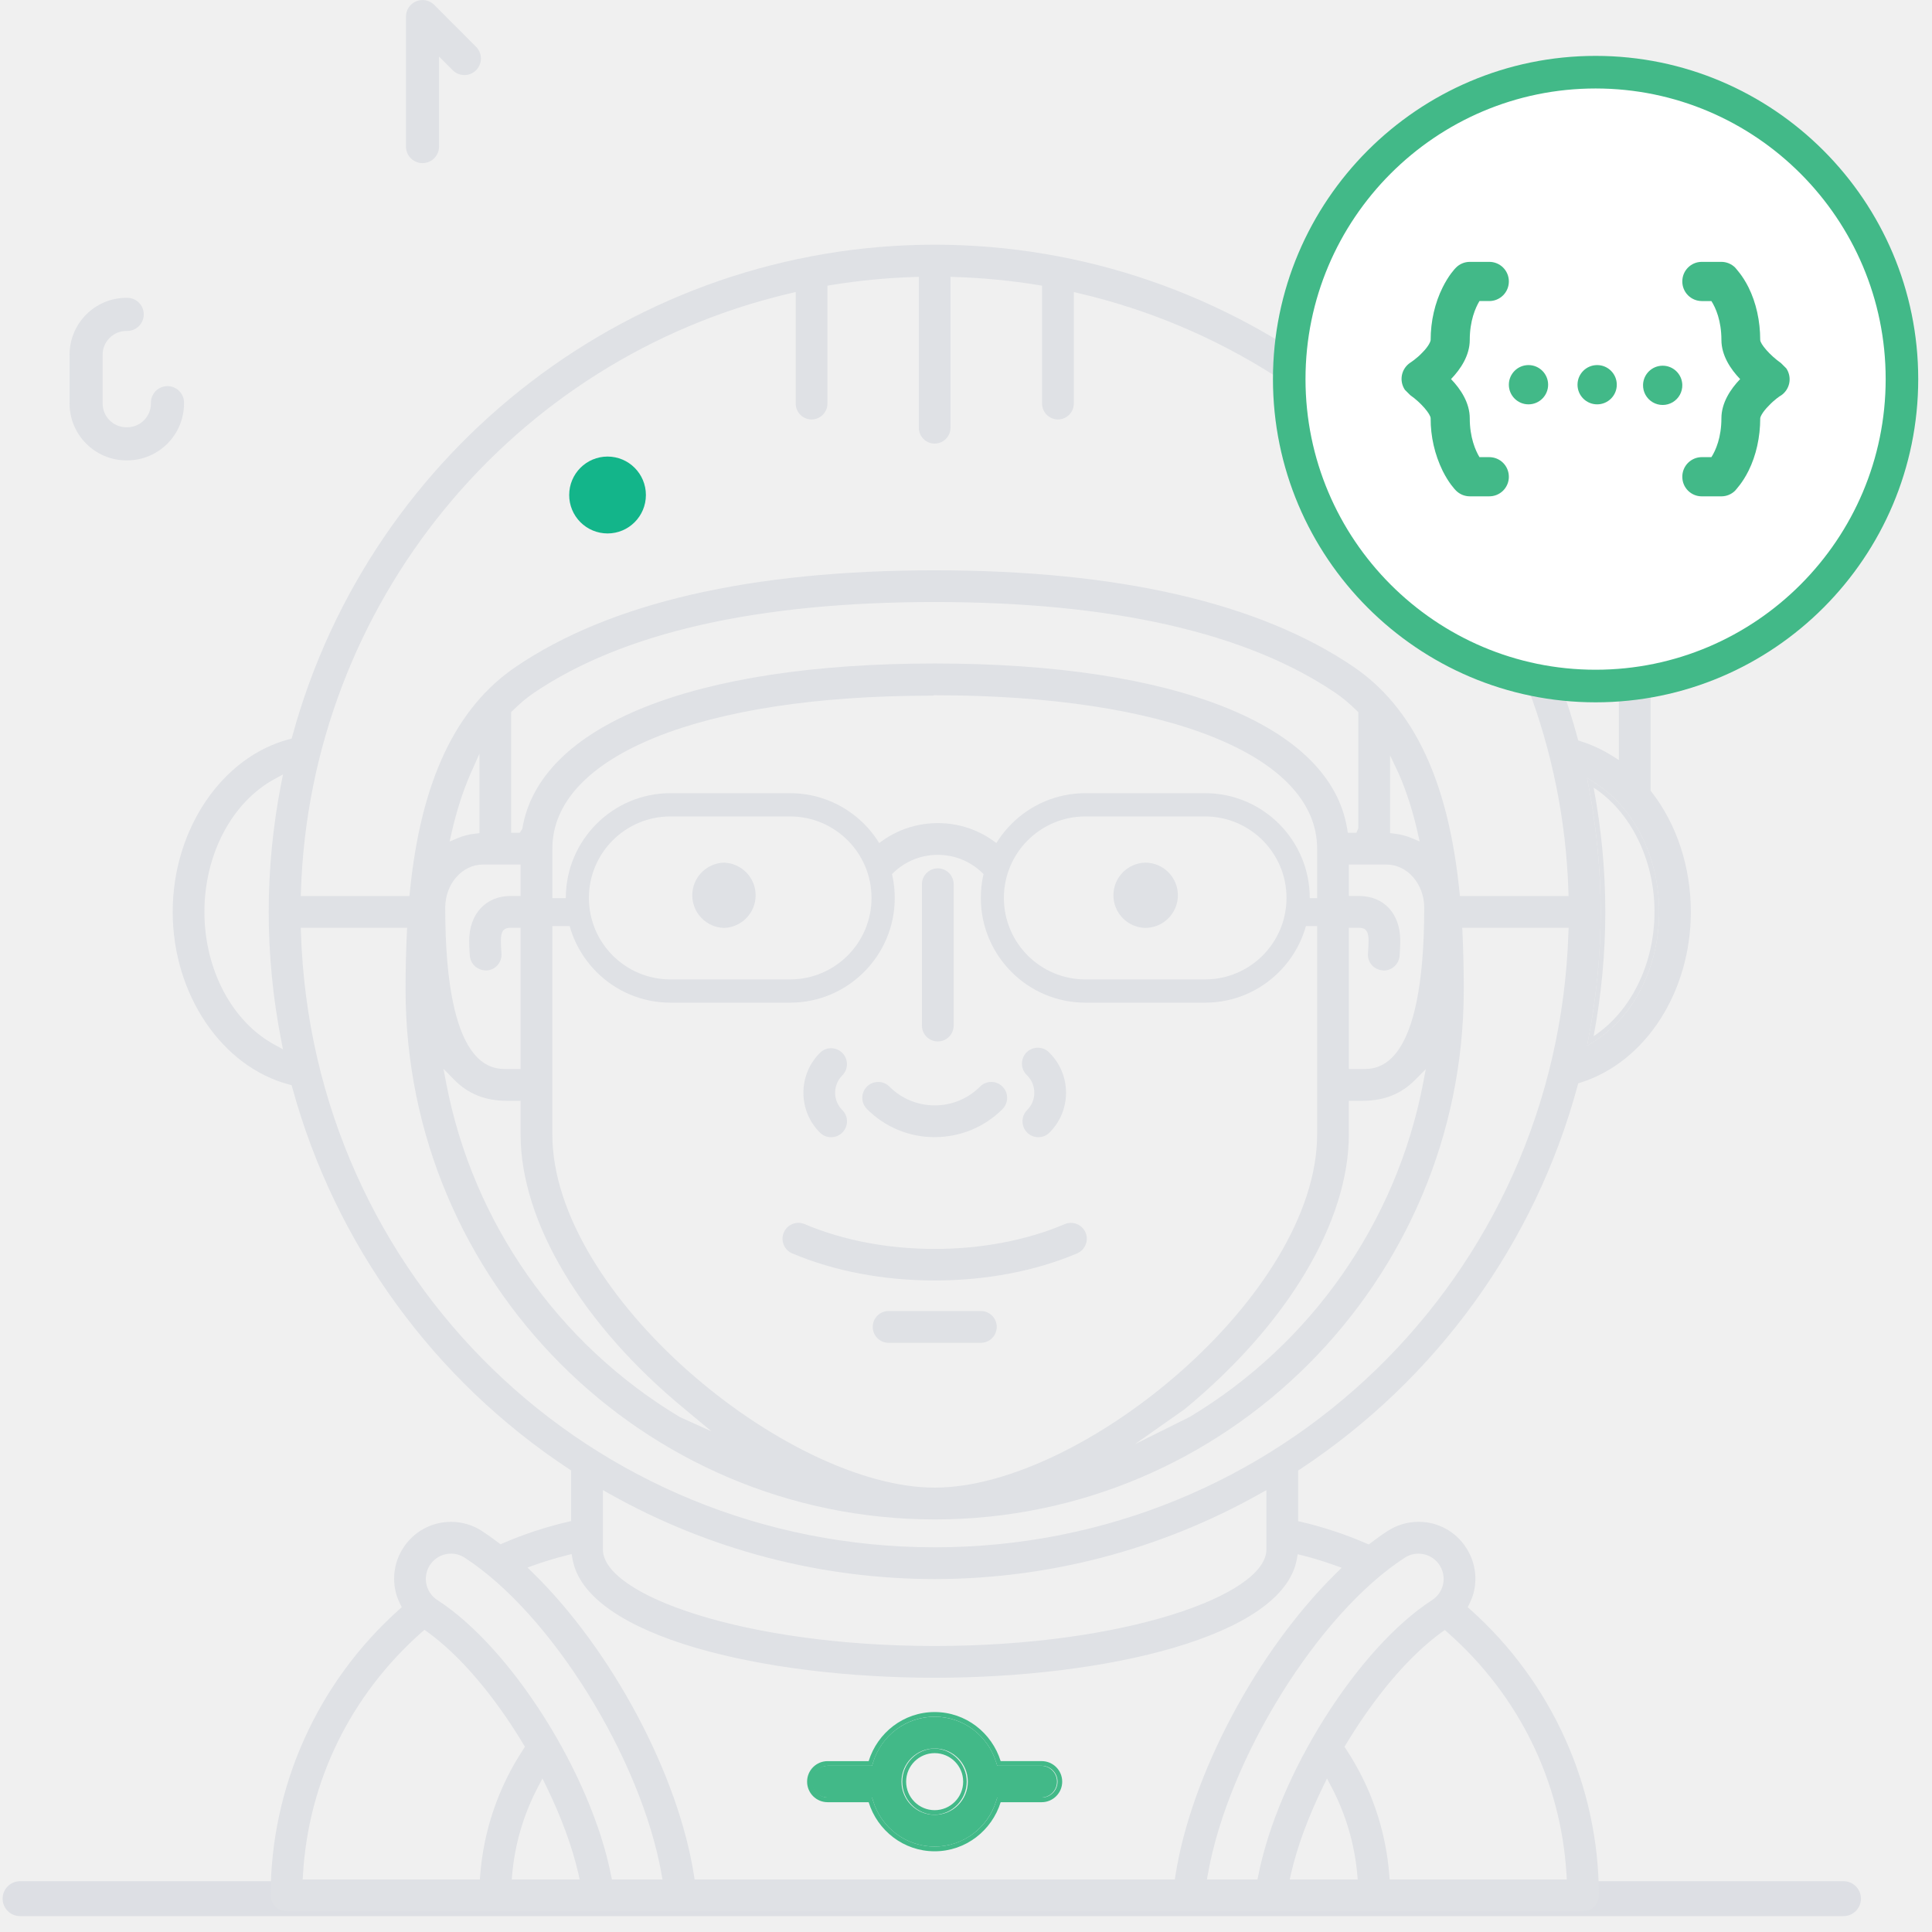
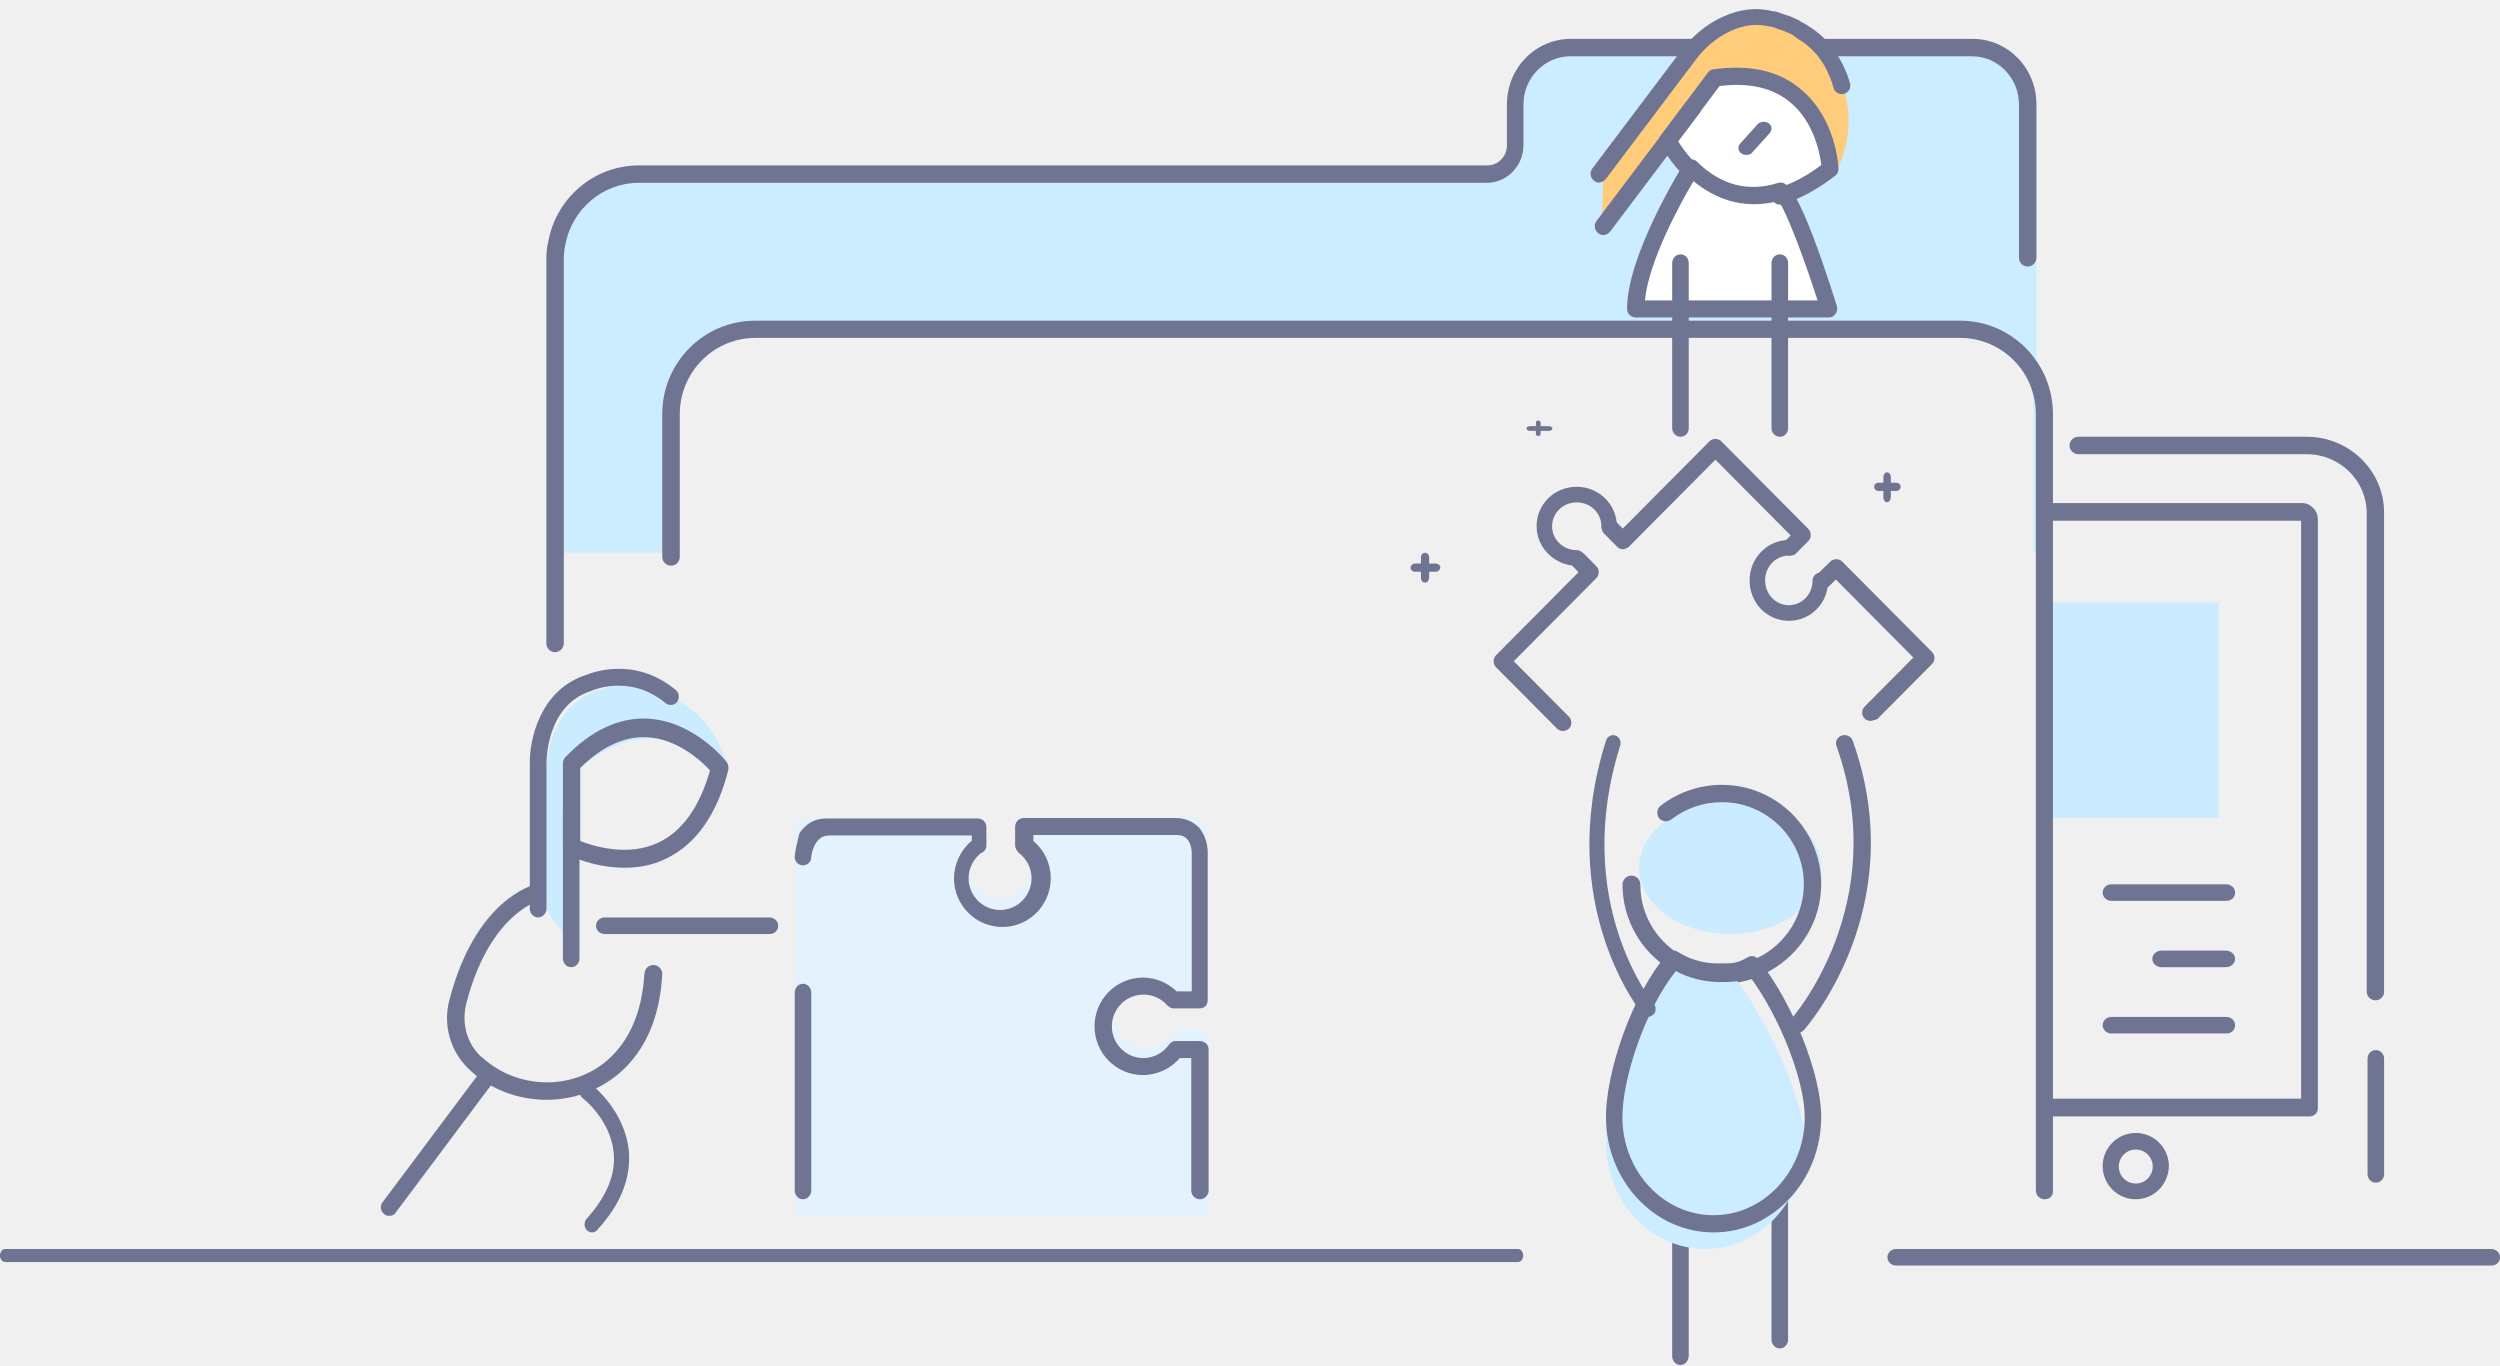
- <svg xmlns="http://www.w3.org/2000/svg" width="98" height="98" viewBox="0 0 98 98">
-   <g fill="none" fill-rule="evenodd">
-     <path d="M93.51 97.194H1.017a.884.884 0 0 1-.884-.885c0-.489.395-.886.884-.886H93.51a.885.885 0 0 1 0 1.771" fill="#DDDFE4" />
-     <path d="M22.963 3.562a.838.838 0 0 0 1.187 0 .843.843 0 0 0 0-1.187L22.025.245a.84.84 0 0 0-1.432.595v6.567a.839.839 0 1 0 1.677 0V2.868l.693.694zM6.452 23.353a2.888 2.888 0 0 0 2.882-2.887.84.84 0 1 0-1.678 0c0 .666-.54 1.207-1.204 1.207h-.041c-.664 0-1.205-.541-1.205-1.207v-2.472c0-.666.541-1.207 1.205-1.207h.041a.84.84 0 0 0 0-1.68h-.041a2.887 2.887 0 0 0-2.882 2.887v2.472a2.888 2.888 0 0 0 2.882 2.887h.041zM58.093 43.757a1.656 1.656 0 0 0 0 3.311c.912 0 1.655-.742 1.655-1.656 0-.912-.743-1.655-1.655-1.655M47.569 52.827a.807.807 0 0 0 .805-.806v-7.168a.807.807 0 0 0-.805-.807.807.807 0 0 0-.805.807v7.168c0 .445.362.806.805.806M55.064 62.52a.806.806 0 0 0-1.056-.426c-1.937.821-4.218 1.257-6.595 1.257-2.378 0-4.659-.436-6.598-1.259a.806.806 0 0 0-.63 1.485c2.119.9 4.616 1.375 7.226 1.375 2.608 0 5.106-.476 7.225-1.374a.81.81 0 0 0 .428-1.058M50.56 67.307a.806.806 0 0 0-.806-.806h-4.68a.805.805 0 0 0-.805.806c0 .445.36.807.804.807h4.681a.806.806 0 0 0 .805-.807M52.465 55.429c0 .33-.128.643-.364.878a.812.812 0 0 0 0 1.142.797.797 0 0 0 .568.235.796.796 0 0 0 .568-.235c.54-.54.837-1.258.837-2.02 0-.763-.296-1.48-.834-2.02a.806.806 0 1 0-1.139 1.138c.235.236.364.55.364.882" fill="#DFE1E5" />
-     <path d="M52.838 91.18h-2.253l-.052.167a3.268 3.268 0 0 1-3.123 2.32 3.268 3.268 0 0 1-3.123-2.32l-.052-.167H41.98a.807.807 0 0 1 0-1.612h2.255l.052-.166c.432-1.39 1.687-2.323 3.123-2.323 1.435 0 2.69.933 3.123 2.323l.052.166h2.253a.806.806 0 0 1 0 1.612m0-1.848h-2.08c-.447-1.435-1.77-2.489-3.348-2.489-1.58 0-2.902 1.054-3.348 2.49H41.98a1.04 1.04 0 0 0-1.04 1.04 1.04 1.04 0 0 0 1.04 1.043h2.082c.446 1.436 1.769 2.49 3.348 2.49 1.578 0 2.901-1.054 3.348-2.49h2.08a1.041 1.041 0 0 0 0-2.084" fill="#42B988" />
-     <path d="M47.41 91.82a1.446 1.446 0 0 1 0-2.893 1.446 1.446 0 0 1 0 2.893m0-3.13a1.684 1.684 0 0 0 0 3.367 1.684 1.684 0 0 0 0-3.366" fill="#42B988" />
-     <path d="M81.429 46.256c0-2.155-.209-4.26-.593-6.304 1.84 1.2 3.088 3.601 3.088 6.303 0 2.701-1.248 5.1-3.088 6.305.384-2.045.593-4.15.593-6.304zm-.927 6.805l.462-.304c1.97-1.288 3.195-3.78 3.195-6.502 0-2.723-1.224-5.215-3.195-6.502l-.462-.302.102.544c.391 2.084.589 4.19.589 6.261 0 2.07-.198 4.176-.59 6.26l-.1.545z" fill="#DFE1E5" />
-     <path d="M47.41 78.486c-17.464 0-31.583-13.696-32.145-31.18l-.008-.244h5.393l-.012.248a59.73 59.73 0 0 0-.066 2.875c0 14.827 12.04 26.888 26.849 26.888 14.793-.006 26.828-12.067 26.828-26.888 0-.931-.02-1.898-.065-2.876l-.012-.247h5.395l-.009.245c-.564 17.483-14.686 31.18-32.148 31.18zm-16.828.111v-3.012l.35.197a33.675 33.675 0 0 0 16.478 4.316 33.67 33.67 0 0 0 16.477-4.316l.351-.197v3.012c0 2.31-7.197 4.895-16.83 4.895-9.63 0-16.826-2.585-16.826-4.895zm35.489.302c.525.132 1.058.294 1.63.498l.354.127-.268.265c-4.016 3.937-7.372 10.248-8.164 15.347l-.032.2H35.233l-.03-.2c-.793-5.11-4.155-11.425-8.175-15.358l-.27-.265.355-.127c.502-.18 1.037-.341 1.637-.494l.245-.063.045.25c.695 3.957 9.77 6.025 18.372 6.025 8.595 0 17.665-2.067 18.369-6.017l.045-.248.245.06zm5.189.114a1.272 1.272 0 0 1 1.763.382 1.277 1.277 0 0 1-.38 1.768c-3.77 2.435-7.807 8.838-8.819 13.983l-.037.19H61.22l.05-.277c1.041-5.872 5.615-13.22 9.989-16.046zm2.167 3.791c3.613 3.188 5.755 7.55 6.033 12.282l.015.25h-8.987l-.016-.22a13.43 13.43 0 0 0-2.191-6.386l-.083-.125.078-.128c1.498-2.484 3.222-4.504 4.858-5.686l.152-.11.141.123zm-8.006 12.532l.065-.289c.304-1.339.864-2.866 1.622-4.417l.204-.417.215.41a11.754 11.754 0 0 1 1.32 4.456l.024.257h-3.45zm-34.382 0L31 95.145c-1.011-5.144-5.048-11.547-8.813-13.982a1.28 1.28 0 0 1 .69-2.356c.244 0 .484.071.691.205 4.374 2.825 8.947 10.174 9.987 16.044l.05.28h-2.567zm-5.08 0l.021-.257c.14-1.563.584-3.063 1.32-4.457l.216-.41.204.417c.753 1.543 1.313 3.07 1.62 4.418l.064.29h-3.446zm-1.62 0h-8.985l.015-.251c.278-4.738 2.416-9.102 6.02-12.29l.142-.124.152.11c1.639 1.18 3.366 3.204 4.868 5.696l.076.128-.08.125a13.467 13.467 0 0 0-2.19 6.387l-.017.218zm44.08-37.8v-1.698h.697c1.087 0 1.958-.346 2.661-1.056l.547-.553-.147.764C70.82 62.017 66.51 68.17 60.353 71.87l-2.79 1.388 2.52-1.772c5.22-4.295 8.337-9.509 8.337-13.948zm-40.402 0l.001-14.488c0-4.711 7.562-7.76 19.181-7.76h.116l.05-.021h.054c11.78 0 19.392 3.055 19.392 7.781v14.49c0 8.13-11.91 17.916-19.398 17.922-7.483-.001-19.396-9.79-19.396-17.923zm-4.976-2.765c.705.718 1.578 1.067 2.67 1.067h.696v1.7c0 4.443 3.12 9.66 8.35 13.957l1.33 1.108-1.602-.723c-6.171-3.703-10.488-9.863-11.843-16.897l-.148-.769.547.557zm45.86-12.764l-.097.236h-.436l-.032-.199c-.851-5.253-8.67-8.389-20.917-8.389h-.009c-12.246 0-20.065 3.136-20.917 8.39l-.128.198h-.438V36.12l.072-.069c.381-.375.722-.661 1.074-.9 4.51-3.061 11.35-4.613 20.337-4.613s15.831 1.552 20.34 4.615c.355.24.7.529 1.082.906l.07.07v5.877zm1.61.253v-3.944l.45.95c.389.896.708 1.895.95 2.97l.1.446-.42-.177a3.297 3.297 0 0 0-.873-.22l-.208-.025zm1.732 3.783c0 8.183-2.354 8.183-3.127 8.183h-.696V47.06h.509c.408 0 .49.255.49.664 0 .248-.03.643-.03.643a.8.8 0 0 0 .195.585c.141.161.337.26.61.277.419 0 .77-.33.8-.752 0-.002.034-.438.034-.753 0-1.383-.824-2.276-2.1-2.276h-.508v-1.594h1.911c1.055 0 1.912.983 1.912 2.19zm-49.436-3.356l.1-.448c.25-1.1.574-2.105.96-2.992l.453-1.018v4.034l-.21.023a3.187 3.187 0 0 0-.88.222l-.423.179zm1.688 1.167h1.912v1.594h-.51c-1.255 0-2.098.914-2.098 2.276 0 .316.033.75.034.755.03.418.377.748.852.748h.007a.795.795 0 0 0 .55-.275.796.796 0 0 0 .195-.585s-.03-.394-.03-.643c0-.409.083-.664.49-.664h.51v7.166h-.695c-.773 0-3.128 0-3.128-8.183 0-1.206.857-2.189 1.911-2.189zm-9.23 1.351c.468-14.536 10.67-27.007 24.808-30.324l.29-.069v5.658c0 .445.36.807.803.807a.806.806 0 0 0 .805-.807v-5.979l.197-.033a32.57 32.57 0 0 1 4.195-.407l.244-.009v7.653c0 .445.36.806.803.806a.807.807 0 0 0 .805-.806v-7.653l.243.009c1.425.047 2.84.184 4.203.408l.198.033v5.978c0 .445.36.807.805.807a.806.806 0 0 0 .804-.807v-5.655l.288.068c14.136 3.319 24.334 15.789 24.801 30.322l.008.246h-5.513l-.021-.214c-.56-5.605-2.32-9.34-5.38-11.418-4.778-3.244-11.924-4.89-21.24-4.89-9.315 0-16.46 1.646-21.24 4.89-3.062 2.076-4.821 5.81-5.381 11.418l-.021.214h-5.512l.008-.246zm-1.008 7.527l.096.493-.44-.24c-2.153-1.176-3.544-3.817-3.544-6.73 0-2.912 1.39-5.553 3.544-6.73l.44-.241-.096.493a33.954 33.954 0 0 0-.627 6.478c0 2.16.211 4.341.627 6.477zm66.347-12.737l-.102-.544.462.302c1.97 1.287 3.195 3.78 3.195 6.502 0 2.723-1.224 5.214-3.195 6.502l-.462.304.102-.545c.391-2.084.589-4.19.589-6.26a34.02 34.02 0 0 0-.59-6.261zm-14.65 34.528c6.92-4.572 11.917-11.477 14.067-19.446l.035-.126.122-.038c3.29-1.039 5.589-4.598 5.589-8.658 0-2.27-.707-4.431-1.99-6.084l-.051-.065v-8.209l.11-.07c.501-.317.8-.858.8-1.446 0-.948-.769-1.718-1.714-1.718s-1.715.77-1.715 1.718c0 .588.3 1.129.8 1.447l.11.07v6.655l-.36-.226a6.949 6.949 0 0 0-1.579-.73l-.122-.038-.035-.127c-3.976-14.731-17.387-25.02-32.61-25.02-15.175 0-28.573 10.247-32.581 24.921l-.035.131-.132.035c-3.42.905-5.903 4.588-5.903 8.756s2.482 7.852 5.901 8.756l.132.034.036.133A33.888 33.888 0 0 0 28.867 74.52l.106.07v2.566l-.183.042c-1.096.253-2.2.618-3.276 1.08l-.126.055-.109-.083a13.338 13.338 0 0 0-.839-.594 2.864 2.864 0 0 0-1.563-.461 2.87 2.87 0 0 0-2.428 1.33 2.872 2.872 0 0 0-.39 2.172c.043.206.12.419.24.667l.079.16-.132.12c-4.142 3.698-6.517 8.981-6.517 14.495 0 .445.362.807.805.807h65.762a.8.8 0 0 0 .805-.807c0-5.517-2.376-10.799-6.516-14.493l-.135-.12.078-.16c.124-.254.202-.469.245-.674a2.869 2.869 0 0 0-.4-2.178 2.853 2.853 0 0 0-2.421-1.32c-.555 0-1.096.161-1.565.465-.283.182-.566.386-.849.6l-.108.083-.126-.054a19.576 19.576 0 0 0-3.273-1.085l-.183-.041v-2.57l.106-.07z" fill="#DFE1E5" />
-     <path d="M47.414 57.68c1.3 0 2.52-.505 3.438-1.422a.81.81 0 0 0 0-1.14.802.802 0 0 0-1.139-.001 3.226 3.226 0 0 1-2.3.953c-.869 0-1.685-.339-2.297-.953a.798.798 0 0 0-.57-.236.804.804 0 0 0-.568 1.376 4.817 4.817 0 0 0 3.436 1.424M47.57 41.752c-1.3 0-2.522.505-3.439 1.423a.81.81 0 0 0 0 1.14.802.802 0 0 0 1.139.001 3.226 3.226 0 0 1 2.3-.954c.87 0 1.685.34 2.297.953a.798.798 0 0 0 .57.236.804.804 0 0 0 .568-1.376 4.817 4.817 0 0 0-3.436-1.423M36.731 43.757a1.656 1.656 0 0 0 0 3.311 1.656 1.656 0 0 0 0-3.31M42.725 53.407a.8.8 0 0 0-1.138.003 2.843 2.843 0 0 0-.834 2.02c0 .763.297 1.48.836 2.02a.796.796 0 0 0 .568.235.792.792 0 0 0 .57-.237.804.804 0 0 0-.001-1.14 1.234 1.234 0 0 1-.365-.878c0-.33.13-.644.366-.883a.795.795 0 0 0 .234-.57.8.8 0 0 0-.236-.57" fill="#DFE1E5" />
-     <path d="M34.005 41.414a4.133 4.133 0 0 0 0 8.266h6.076a4.134 4.134 0 0 0 4.127-4.133 4.134 4.134 0 0 0-4.127-4.133h-6.076zm6.076 9.446h-6.076c-2.924 0-5.304-2.384-5.304-5.313 0-2.93 2.38-5.313 5.304-5.313h6.076c2.926 0 5.305 2.384 5.305 5.313 0 2.93-2.38 5.313-5.305 5.313zM55.055 41.414a4.133 4.133 0 0 0 0 8.266h6.077a4.134 4.134 0 0 0 4.126-4.133 4.134 4.134 0 0 0-4.126-4.133h-6.077zm6.077 9.446h-6.077c-2.924 0-5.303-2.384-5.303-5.313 0-2.93 2.38-5.313 5.303-5.313h6.077c2.925 0 5.305 2.384 5.305 5.313 0 2.93-2.38 5.313-5.305 5.313z" fill="#DFE1E5" />
-     <path d="M67.821 46.975h-1.896a.708.708 0 0 1 0-1.417h1.896a.708.708 0 1 1 0 1.417M28.993 46.975h-1.897a.708.708 0 0 1 0-1.417h1.897a.708.708 0 1 1 0 1.417" fill="#DFE1E5" />
-     <g>
-       <path d="M28.872 25.109c0-1.077.871-1.95 1.946-1.95 1.074 0 1.945.873 1.945 1.95s-.871 1.95-1.945 1.95a1.947 1.947 0 0 1-1.946-1.95" fill="#13B58A" />
-       <path d="M47.41 92.056a1.683 1.683 0 0 1 0-3.366 1.683 1.683 0 0 1 0 3.366m5.428-2.487h-2.253l-.051-.167c-.433-1.39-1.688-2.322-3.124-2.322a3.268 3.268 0 0 0-3.124 2.322l-.052.167h-2.253a.805.805 0 0 0 0 1.611h2.253l.052.166a3.268 3.268 0 0 0 3.124 2.322c1.436 0 2.691-.933 3.124-2.322l.051-.166h2.253a.806.806 0 0 0 0-1.611" fill="#42B988" />
-       <path d="M65.396 19.23c0-8.598 6.957-15.568 15.54-15.568 8.583 0 15.54 6.97 15.54 15.568 0 8.598-6.957 15.567-15.54 15.567-8.583 0-15.54-6.97-15.54-15.567" fill="#FFF" />
-       <path d="M80.936 4.488c-8.115 0-14.715 6.613-14.715 14.741 0 8.13 6.6 14.743 14.715 14.743 8.114 0 14.714-6.613 14.714-14.743 0-8.128-6.6-14.741-14.714-14.741m0 31.137c-9.025 0-16.366-7.355-16.366-16.396 0-9.04 7.341-16.394 16.366-16.394 9.024 0 16.365 7.355 16.365 16.394 0 9.041-7.341 16.396-16.365 16.396" fill="#42B988" />
-       <path d="M75.536 23.188c.559 0 1 .442 1 1.003a.99.99 0 0 1-1 .985h-.983a.99.99 0 0 1-.696-.289c-.067-.068-.373-.39-.678-1.002a6.027 6.027 0 0 1-.61-2.668c0-.204-.475-.781-1.034-1.172l-.272-.272a.987.987 0 0 1 .272-1.376s.322-.203.61-.51c.356-.356.424-.594.424-.645 0-.952.219-1.886.61-2.667.305-.612.61-.935.678-1.003a.99.99 0 0 1 .696-.289h.983a.99.99 0 0 1 1 .986.993.993 0 0 1-1 1.002h-.491c-.205.34-.492 1.003-.492 1.971 0 .782-.458 1.478-.95 1.987.492.51.95 1.207.95 1.988 0 .969.287 1.631.492 1.971h.491zM86.319 15.271a.99.99 0 0 1-.984-1.002c0-.543.442-.986.984-.986h1c.254 0 .51.103.696.29.05.068.372.39.677 1.001.39.782.594 1.716.594 2.668 0 .204.492.781 1.05 1.172l.273.272a.989.989 0 0 1-.272 1.377c-.017 0-.322.203-.61.51-.357.355-.44.593-.44.644 0 .952-.206 1.886-.595 2.667-.305.612-.627.936-.677 1.003a.987.987 0 0 1-.697.29h-1a.987.987 0 0 1-.983-.987.99.99 0 0 1 .984-1.002h.491c.22-.339.508-1.003.508-1.97 0-.782.459-1.479.95-1.988-.491-.51-.95-1.207-.95-1.988 0-.968-.288-1.63-.508-1.97h-.491z" fill="#42B988" />
-       <path d="M78.528 19.514a.996.996 0 1 1-1.992.001.996.996 0 0 1 1.992-.001M82.011 19.514a.996.996 0 1 1-1.992.001.996.996 0 0 1 1.992-.001M85.334 19.514a.996.996 0 1 1-1.991.001.996.996 0 0 1 1.991-.001" fill="#42B988" />
+ <svg xmlns="http://www.w3.org/2000/svg" width="163" height="89" viewBox="0 0 163 89">
+   <g fill="none" fill-rule="evenodd" transform="translate(0 -18)">
+     <path fill="#CCECFF" d="M36.702,34.006 L36.702,54.04 L43.552,54.04 L43.552,44.636 C43.552,41.542 46.004,39.03 49.025,39.03 L127.122,39.03 C130.143,39.03 132.595,41.542 132.595,44.636 L132.595,54.04 L132.775,54.04 L132.775,24.907 C132.775,22.886 131.16,21.231 129.156,21.231 L118.896,21.231 C118.418,20.649 117.909,20.22 117.431,19.945 C117.371,19.914 117.311,19.853 117.251,19.822 C117.191,19.792 117.102,19.73 117.042,19.7 C116.892,19.608 116.713,19.546 116.533,19.455 L112.645,19.455 C111.538,19.945 110.731,20.802 110.372,21.231 L102.954,21.231 C100.95,21.231 99.335,22.886 99.335,24.907 L99.335,27.573 C99.335,28.614 98.497,29.472 97.48,29.472 L42.056,29.472 C39.394,29.472 37.181,31.402 36.702,34.006 Z" />
+     <path fill="#707493" d="M162.429 100.515L123.631 100.515C123.33 100.515 123.06 100.288 123.06 99.975 123.06 99.69 123.3 99.434 123.631 99.434L162.429 99.434C162.729 99.434 163 99.662 163 99.975 163 100.288 162.759 100.515 162.429 100.515zM98.971 100.285L.34 100.285C.161 100.285 0 100.106 0 99.86 0 99.636.143 99.434.34 99.434L98.971 99.434C99.15 99.434 99.311 99.614 99.311 99.86 99.311 100.106 99.15 100.285 98.971 100.285z" />
+     <rect width="11.874" height="14.051" x="132.775" y="57.283" fill="#CBEBFF" transform="rotate(180 138.712 64.308)" />
+     <path fill="#E4F2FE" d="M51.815,72.385 L51.815,97.273 L78.801,97.273 L78.801,85.22 C78.71,85.16 78.618,85.13 78.496,85.13 L76.878,85.13 L76.817,85.13 L76.786,85.13 C76.634,85.16 76.512,85.25 76.42,85.37 C76.023,85.911 75.382,86.242 74.711,86.242 C73.459,86.242 72.451,85.13 72.635,83.867 C72.787,82.875 73.673,82.094 74.711,82.094 C75.321,82.094 75.901,82.334 76.329,82.815 L76.329,82.815 C76.359,82.845 76.39,82.875 76.42,82.875 C76.451,82.905 76.481,82.905 76.481,82.935 C76.512,82.935 76.542,82.965 76.573,82.965 C76.603,82.965 76.634,82.965 76.664,82.996 L78.466,82.996 C78.557,82.996 78.679,82.965 78.74,82.935 L78.74,72.175 C78.74,71.694 78.343,71.333 77.885,71.333 L66.193,71.333 L66.193,72.325 C66.193,72.445 66.224,72.536 66.285,72.626 C66.285,72.626 66.285,72.626 66.285,72.656 C66.315,72.686 66.346,72.716 66.376,72.746 C66.376,72.746 66.407,72.776 66.407,72.806 C67.14,73.317 67.475,74.219 67.201,75.09 C66.956,75.932 66.163,76.533 65.277,76.563 C64.087,76.623 63.079,75.662 63.079,74.489 C63.079,73.888 63.354,73.317 63.812,72.926 C63.843,72.896 63.843,72.866 63.873,72.866 C64.087,72.806 64.27,72.596 64.27,72.355 L64.27,71.363 L52.822,71.363 C52.272,71.333 51.815,71.814 51.815,72.385 Z" />
+     <ellipse cx="112.805" cy="74.576" fill="#CBEBFF" rx="5.937" ry="4.323" />
+     <path fill="#707493" d="M112.234 82.141C111.073 82.141 109.912 81.836 108.935 81.226 106.98 80.066 105.788 77.93 105.788 75.672 105.788 75.367 106.032 75.092 106.369 75.092 106.674 75.092 106.949 75.336 106.949 75.672 106.949 77.564 107.927 79.273 109.546 80.249 110.371 80.738 111.318 80.982 112.265 80.982 113.181 80.982 114.098 80.738 114.923 80.28 116.573 79.334 117.611 77.564 117.611 75.641 117.611 72.712 115.228 70.301 112.265 70.301 111.073 70.301 109.912 70.698 108.965 71.43 108.721 71.613 108.354 71.583 108.171 71.338 107.988 71.094 108.018 70.728 108.263 70.545 109.393 69.66 110.798 69.172 112.265 69.172 115.839 69.172 118.742 72.071 118.742 75.641 118.742 77.961 117.489 80.097 115.473 81.256 114.465 81.867 113.365 82.141 112.234 82.141zM116.043 105.919C115.759 105.919 115.503 105.677 115.503 105.344L115.503 95.686C115.503 95.384 115.731 95.111 116.043 95.111 116.327 95.111 116.583 95.353 116.583 95.686L116.583 105.344C116.583 105.647 116.356 105.919 116.043 105.919zM109.566 107C109.282 107 109.026 106.755 109.026 106.418L109.026 96.774C109.026 96.467 109.254 96.192 109.566 96.192 109.85 96.192 110.106 96.437 110.106 96.774L110.106 106.418C110.078 106.755 109.85 107 109.566 107z" />
+     <path fill="#CCECFF" d="M104.709,92.438 C104.709,96.321 107.604,99.434 111.185,99.434 C114.767,99.434 117.662,96.29 117.662,92.438 C117.662,89.664 115.066,84.208 113.006,81.619 C112.2,82.112 112.021,81.064 111.006,81.064 C109.962,81.064 109.007,80.941 108.619,82.112 C106.35,84.701 104.709,89.664 104.709,92.438 Z" />
+     <path fill="#707493" d="M111.725,98.354 C107.869,98.354 104.709,94.989 104.709,90.815 C104.709,87.949 106.361,82.872 108.739,80.162 C108.913,79.975 109.174,79.912 109.406,80.068 C110.188,80.566 111.087,80.816 112.015,80.816 L112.044,80.816 C113.001,80.816 113.262,80.816 113.958,80.411 C114.19,80.286 114.451,80.317 114.625,80.535 C116.857,83.308 118.742,88.012 118.742,90.815 C118.742,94.989 115.581,98.354 111.725,98.354 Z M109.261,81.314 C107.26,83.837 105.781,88.292 105.781,90.846 C105.781,94.366 108.449,97.232 111.725,97.232 C115.001,97.232 117.669,94.366 117.669,90.846 C117.669,88.416 116.016,84.273 114.103,81.688 C113.407,82.031 112.914,82.031 112.073,82.031 L112.044,82.031 C111.058,81.999 110.13,81.781 109.261,81.314 Z" />
+     <path fill="#707493" d="M133.31,96.192 C133.009,96.192 132.738,95.949 132.738,95.616 L132.738,45.001 C132.738,42.243 130.511,40.031 127.803,40.031 L49.258,40.031 C46.519,40.031 44.322,42.273 44.322,45.001 L44.322,54.306 C44.322,54.609 44.082,54.882 43.751,54.882 C43.45,54.882 43.179,54.639 43.179,54.306 L43.179,45.001 C43.179,41.637 45.887,38.909 49.228,38.909 L127.803,38.909 C131.143,38.909 133.852,41.637 133.852,45.001 L133.852,95.646 C133.882,95.949 133.641,96.192 133.31,96.192 Z" />
+     <path fill="#707493" d="M36.192,60.525 C35.892,60.525 35.623,60.28 35.623,59.943 L35.623,34.918 C35.623,34.52 35.652,34.121 35.742,33.784 C36.252,30.901 38.739,28.785 41.646,28.785 L96.965,28.785 C97.684,28.785 98.253,28.202 98.253,27.466 L98.253,24.798 C98.253,22.437 100.111,20.535 102.418,20.535 L128.609,20.535 C130.917,20.535 132.775,22.437 132.775,24.798 L132.775,34.796 C132.775,35.102 132.535,35.378 132.205,35.378 C131.906,35.378 131.636,35.133 131.636,34.796 L131.636,24.798 C131.636,23.081 130.258,21.67 128.579,21.67 L102.389,21.67 C100.71,21.67 99.332,23.081 99.332,24.798 L99.332,27.466 C99.332,28.815 98.253,29.919 96.935,29.919 L41.646,29.919 C39.308,29.919 37.271,31.637 36.851,33.998 C36.791,34.274 36.761,34.581 36.761,34.918 L36.761,59.943 C36.761,60.249 36.492,60.525 36.192,60.525 Z" />
+     <g fill="#707493" transform="translate(97.152 46.475)">
+       <path d="M19.599 7.752C19.45 7.752 19.302 7.692 19.212 7.602 19.004 7.393 19.004 7.034 19.212 6.824L19.599 6.435 14.692 1.497 9.041 7.183C8.922 7.273 8.803 7.333 8.654 7.333 8.506 7.333 8.357 7.273 8.268 7.153L7.435 6.315C7.227 6.106 7.227 5.747 7.435 5.537 7.643 5.328 8 5.328 8.208 5.537L8.654 5.986 14.305.299C14.513.09 14.87.09 15.078.299L20.759 6.016C20.848 6.106 20.908 6.255 20.908 6.405 20.908 6.555 20.848 6.704 20.759 6.794L19.986 7.572C19.896 7.692 19.748 7.752 19.599 7.752zM24.804 18.527C24.655 18.527 24.506 18.467 24.417 18.377 24.209 18.168 24.209 17.808 24.417 17.599L27.599 14.396 22.543 9.308 22.127 9.727C21.919 9.937 21.562 9.937 21.354 9.727 21.145 9.518 21.145 9.159 21.354 8.949L22.186 8.141C22.395 7.931 22.751 7.931 22.96 8.141L28.819 14.037C29.027 14.247 29.027 14.606 28.819 14.815L25.25 18.407C25.071 18.467 24.923 18.527 24.804 18.527zM4.758 19.185C4.61 19.185 4.461 19.125 4.372 19.036L.387 15.025C.178 14.815.178 14.456.387 14.247L5.77 8.829 5.353 8.41C5.145 8.201 5.145 7.842 5.353 7.632 5.561 7.423 5.918 7.423 6.127 7.632L6.93 8.44C7.138 8.65 7.138 9.009 6.93 9.218L1.547 14.636 5.145 18.257C5.353 18.467 5.353 18.826 5.145 19.036 5.026 19.125 4.877 19.185 4.758 19.185z" />
+       <path d="M5.651 8.41C4.223 8.41 3.034 7.243 3.034 5.836 3.034 4.4 4.193 3.262 5.651 3.262 7.108 3.262 8.268 4.43 8.268 5.836 8.268 6.106 8.03 6.345 7.762 6.345 7.495 6.345 7.257 6.106 7.257 5.836 7.257 4.968 6.543 4.28 5.651 4.28 4.758 4.28 4.045 4.968 4.045 5.836 4.045 6.704 4.758 7.393 5.651 7.393 5.918 7.393 6.156 7.632 6.156 7.902 6.156 8.201 5.948 8.41 5.651 8.41zM19.48 12.002C18.052 12.002 16.922 10.835 16.922 9.368 16.922 7.902 18.082 6.734 19.48 6.734 19.748 6.734 19.986 6.974 19.986 7.243 19.986 7.512 19.748 7.752 19.48 7.752 18.618 7.752 17.934 8.47 17.934 9.368 17.934 10.266 18.618 10.984 19.48 10.984 20.343 10.984 21.027 10.266 21.027 9.368 21.027 9.099 21.264 8.859 21.532 8.859 21.8 8.859 22.038 9.099 22.038 9.368 22.067 10.835 20.908 12.002 19.48 12.002z" />
    </g>
+     <path fill="#CBEBFF" d="M47.497,68.28 C47.497,68.28 46.873,63.405 41.055,62.696 C41.055,62.696 36.097,62.223 35.623,68.044 L35.623,77.321 L37.493,79.98 L37.493,68.398 C37.493,68.369 42.094,63.376 47.497,68.28 Z" />
+     <path fill="#707493" d="M40.704,74.576 C38.718,74.576 37.099,73.779 37.007,73.715 C36.824,73.62 36.702,73.397 36.702,73.174 L36.702,67.788 C36.702,67.628 36.763,67.469 36.855,67.373 C38.535,65.621 40.368,64.76 42.231,64.856 C45.256,65.015 47.272,67.565 47.363,67.66 C47.486,67.819 47.516,68.011 47.486,68.202 C46.753,71.102 45.378,73.046 43.453,73.97 C42.506,74.448 41.559,74.576 40.704,74.576 Z M37.802,72.823 C38.627,73.142 40.918,73.907 42.964,72.919 C44.492,72.186 45.622,70.592 46.294,68.234 C45.775,67.66 44.186,66.162 42.17,66.067 C40.704,66.003 39.238,66.672 37.832,68.074 L37.832,72.823 L37.802,72.823 Z" />
+     <path fill="#707493" d="M37.242,81.061 C36.958,81.061 36.702,80.818 36.702,80.485 L36.702,70.828 C36.702,70.525 36.929,70.253 37.242,70.253 C37.554,70.253 37.781,70.495 37.781,70.828 L37.781,80.485 C37.781,80.818 37.526,81.061 37.242,81.061 Z" />
+     <path fill="#707493" d="M35.089,77.818 C34.802,77.818 34.544,77.58 34.544,77.254 L34.544,67.773 C34.515,66.198 35.232,62.959 38.213,62.008 C38.586,61.859 41.367,60.76 44.062,62.989 C44.291,63.167 44.32,63.523 44.148,63.761 C43.976,63.999 43.632,64.029 43.402,63.85 C41.08,61.919 38.643,63.018 38.615,63.018 C38.586,63.018 38.586,63.048 38.557,63.048 C35.576,63.969 35.633,67.714 35.633,67.744 L35.633,77.254 C35.633,77.551 35.375,77.818 35.089,77.818 Z" />
+     <g transform="translate(103.63 18.374)">
+       <path fill="#FFCC7B" d="M0.818,14.042 L7.969,4.539 C7.969,4.539 14.787,3.268 16.181,10.592 C16.181,10.592 17.787,7.747 16.181,4.479 L16.181,4.479 C15.938,3.964 15.605,3.48 15.181,2.966 C14.938,2.663 14.666,2.36 14.363,2.088 C14.363,2.088 14.181,1.907 13.817,1.695 C13.757,1.664 13.696,1.604 13.635,1.574 C13.575,1.543 13.484,1.483 13.423,1.453 C13.272,1.362 13.09,1.301 12.908,1.211 C12.605,1.089 12.272,0.999 11.908,0.908 L11.878,0.908 C11.09,0.757 10.181,0.787 9.181,1.211 C8.424,1.543 7.606,2.088 6.787,2.966 C6.727,3.026 6.697,3.057 6.636,3.117 L0.909,10.713 L0.818,14.042 Z" />
+       <g transform="translate(4.545 3.934)">
+         <path fill="#FFFFFF" d="M0.545,4.872 L0.545,4.872 C0.606,4.993 1.151,5.962 2.121,6.9 C3.363,8.11 5.363,9.26 7.999,8.443 C8.969,8.141 9.999,7.596 11.12,6.718 C11.12,6.718 10.817,-0.242 3.576,0.787 L0.545,4.872 Z" />
+         <path fill="#707493" d="M6.272,9.26 C4.272,9.26 2.757,8.262 1.757,7.293 C0.818,6.385 0.242,5.417 0.091,5.145 C0.03,5.054 0,4.933 0,4.842 C0,4.721 0.03,4.6 0.121,4.509 L3.182,0.424 C3.272,0.303 3.394,0.212 3.545,0.212 C5.909,-0.121 7.818,0.303 9.242,1.513 C11.545,3.42 11.696,6.567 11.696,6.688 C11.696,6.87 11.636,7.051 11.484,7.142 C10.363,8.02 9.242,8.625 8.181,8.958 C7.515,9.2 6.848,9.26 6.272,9.26 Z M1.242,4.903 C1.454,5.266 1.909,5.901 2.545,6.506 C4.121,8.05 5.939,8.504 7.878,7.899 C8.757,7.626 9.666,7.142 10.575,6.446 C10.484,5.689 10.09,3.632 8.545,2.36 C7.424,1.422 5.878,1.059 3.939,1.301 L1.242,4.903 Z" />
+       </g>
+       <path fill="#707493" d="M0.909,14.95 C0.788,14.95 0.667,14.919 0.576,14.829 C0.333,14.647 0.273,14.284 0.455,14.042 L6.272,6.325 C6.454,6.083 6.818,6.022 7.06,6.204 C7.303,6.385 7.363,6.749 7.181,6.991 L1.364,14.708 C1.242,14.859 1.091,14.95 0.909,14.95 Z" />
+       <path fill="#707493" d="M0.636,11.53 C0.515,11.53 0.394,11.5 0.303,11.409 C0.061,11.227 8.42520498e-14,10.864 0.182,10.622 L6,2.905 C6.03,2.845 6.121,2.724 6.272,2.572 C6.666,2.118 7.545,1.211 8.757,0.696 C9.817,0.212 10.908,0.091 11.999,0.363 L12.029,0.363 L12.06,0.363 C12.272,0.393 12.454,0.484 12.635,0.545 C12.696,0.575 12.848,0.605 13.09,0.696 C13.242,0.757 13.454,0.847 13.696,0.968 C13.696,0.968 13.726,0.968 13.726,0.999 C13.787,1.029 13.878,1.089 13.938,1.12 C14.029,1.15 14.09,1.211 14.151,1.241 C14.757,1.604 15.302,2.058 15.756,2.633 C16.15,3.147 16.484,3.692 16.726,4.297 C16.726,4.328 16.726,4.328 16.756,4.358 C16.847,4.57 16.908,4.812 16.999,5.084 C17.059,5.387 16.878,5.689 16.575,5.75 C16.272,5.81 15.969,5.629 15.908,5.326 C15.847,5.114 15.787,4.903 15.696,4.691 C15.696,4.66 15.696,4.66 15.666,4.63 C15.484,4.146 15.211,3.692 14.908,3.299 C14.544,2.845 14.09,2.451 13.575,2.149 C13.575,2.149 13.545,2.149 13.545,2.118 C13.514,2.088 13.454,2.058 13.423,2.028 C13.423,2.028 13.393,2.028 13.393,1.997 C13.332,1.967 13.272,1.937 13.211,1.876 C13.029,1.785 12.848,1.725 12.726,1.664 C12.514,1.574 12.363,1.543 12.363,1.543 C12.332,1.543 12.332,1.543 12.302,1.513 C12.151,1.453 11.999,1.392 11.848,1.362 C11.848,1.362 11.848,1.362 11.817,1.362 L11.787,1.362 C10.939,1.15 10.09,1.241 9.242,1.634 C8.212,2.088 7.484,2.845 7.151,3.238 C7.03,3.389 6.969,3.48 6.969,3.48 C6.969,3.48 6.969,3.51 6.939,3.51 L1.121,11.227 C0.97,11.439 0.788,11.53 0.636,11.53 Z" />
+     </g>
+     <path fill="#707493" d="M50.172,78.899 L39.424,78.899 C39.127,78.899 38.861,78.671 38.861,78.359 C38.861,78.074 39.098,77.818 39.424,77.818 L50.172,77.818 C50.469,77.818 50.735,78.046 50.735,78.359 C50.735,78.671 50.498,78.899 50.172,78.899 Z" />
+     <path fill="#707493" d="M35.644,89.707 C33.844,89.707 32.044,89.081 30.671,87.799 C30.64,87.77 30.579,87.71 30.549,87.68 C29.359,86.548 28.871,84.819 29.298,83.209 C31.006,76.622 34.728,75.728 34.881,75.668 C35.186,75.608 35.491,75.787 35.552,76.085 C35.613,76.383 35.43,76.681 35.125,76.741 C35.064,76.741 31.891,77.635 30.396,83.448 C30.091,84.699 30.427,86.011 31.342,86.875 C31.373,86.905 31.403,86.935 31.464,86.965 C33.722,89.022 37.26,89.111 39.548,87.173 C41.043,85.892 41.867,83.984 42.02,81.451 C42.05,81.152 42.294,80.914 42.63,80.914 C42.935,80.944 43.179,81.182 43.179,81.51 C43.026,84.342 42.081,86.518 40.342,88.008 C38.938,89.171 37.291,89.707 35.644,89.707 Z" />
+     <path fill="#707493" d="M25.371 97.273C25.254 97.273 25.136 97.244 25.048 97.157 24.813 96.984 24.754 96.637 24.93 96.405L31.399 87.762C31.576 87.531 31.929 87.473 32.164 87.646 32.399 87.82 32.458 88.167 32.282 88.398L25.813 97.041C25.724 97.215 25.548 97.273 25.371 97.273zM38.601 98.354C38.468 98.354 38.361 98.296 38.255 98.209 38.068 98.006 38.068 97.658 38.255 97.455 39.535 96.036 40.149 94.587 40.016 93.196 39.829 91.023 38.014 89.603 37.988 89.603 37.774 89.43 37.721 89.111 37.854 88.85 38.014 88.618 38.308 88.56 38.548 88.705 38.628 88.763 40.763 90.415 41.003 93.08 41.137 94.819 40.469 96.528 38.948 98.18 38.868 98.296 38.735 98.354 38.601 98.354z" />
+     <g transform="translate(105.788 28.101)">
+       <path fill="#FFFFFF" d="M0.866,10.027 L13.466,10.027 C13.466,10.027 11.107,2.492 10.301,2.372 C7.673,3.182 5.733,2.042 4.509,0.841 C4.479,0.841 0.836,6.695 0.866,10.027 Z" />
+       <path fill="#707493" d="M13.466,10.598 L0.866,10.598 C0.567,10.598 0.299,10.358 0.299,10.058 C0.269,6.575 3.852,0.811 4.001,0.57 C4.091,0.42 4.24,0.33 4.419,0.3 C4.598,0.27 4.747,0.33 4.867,0.45 C6.419,1.981 8.211,2.432 10.122,1.831 C10.211,1.801 10.301,1.801 10.361,1.801 C10.689,1.861 11.495,1.981 13.973,9.847 C14.033,10.027 14.003,10.208 13.884,10.358 C13.794,10.508 13.645,10.598 13.466,10.598 Z M1.463,9.487 L12.719,9.487 C11.824,6.695 10.689,3.723 10.181,3.002 C7.763,3.633 5.912,2.762 4.628,1.711 C3.792,3.122 1.702,6.905 1.463,9.487 Z" />
+     </g>
+     <path fill="#707493" d="M52.354 96.192C52.07 96.192 51.815 95.945 51.815 95.606L51.815 82.727C51.815 82.419 52.042 82.141 52.354 82.141 52.638 82.141 52.894 82.388 52.894 82.727L52.894 95.606C52.894 95.945 52.638 96.192 52.354 96.192zM51.817 73.822C51.788 74.122 51.996 74.392 52.323 74.422L52.323 74.422 52.353 74.422C52.621 74.422 52.888 74.212 52.888 73.912 52.888 73.852 53.037 72.473 54.049 72.473L63.361 72.473 63.361 72.833C63.331 72.833 63.301 72.863 63.301 72.863 62.617 73.462 62.2 74.362 62.2 75.262 62.2 77.031 63.628 78.44 65.354 78.44 67.109 78.44 68.508 77.001 68.508 75.262 68.508 74.302 68.091 73.432 67.377 72.833L67.377 72.443 76.689 72.443C77.016 72.443 77.254 72.533 77.403 72.713 77.76 73.103 77.701 73.792 77.701 73.792L77.701 82.638 76.719 82.638C76.124 82.068 75.35 81.739 74.517 81.739 72.762 81.739 71.364 83.178 71.364 84.917 71.364 86.686 72.792 88.096 74.517 88.096 75.439 88.096 76.332 87.676 76.927 86.986L77.671 86.986 77.671 95.622C77.671 95.922 77.909 96.192 78.236 96.192 78.355 96.192 78.444 96.162 78.534 96.102 78.682 96.012 78.801 95.832 78.801 95.622L78.801 86.446C78.801 86.236 78.712 86.057 78.534 85.967 78.444 85.907 78.355 85.877 78.236 85.877L76.659 85.877 76.6 85.877 76.57 85.877C76.421 85.907 76.302 85.997 76.213 86.117 75.826 86.656 75.201 86.986 74.547 86.986 73.416 86.986 72.494 86.057 72.494 84.917 72.494 83.778 73.416 82.848 74.547 82.848 75.142 82.848 75.707 83.088 76.124 83.568L76.124 83.568C76.154 83.598 76.183 83.628 76.213 83.628 76.243 83.658 76.273 83.658 76.273 83.688 76.302 83.688 76.332 83.718 76.362 83.718 76.392 83.718 76.421 83.718 76.451 83.748L78.206 83.748C78.296 83.748 78.415 83.718 78.474 83.688 78.653 83.598 78.742 83.418 78.742 83.208L78.742 73.852C78.742 73.792 78.801 73.073 78.474 72.413 78.415 72.323 78.355 72.203 78.296 72.113 78.266 72.053 78.206 71.993 78.177 71.963 77.909 71.693 77.433 71.333 76.63 71.333L66.752 71.333C66.455 71.333 66.187 71.573 66.187 71.903L66.187 73.103C66.187 73.222 66.217 73.312 66.276 73.402 66.276 73.402 66.276 73.402 66.276 73.432 66.306 73.462 66.336 73.492 66.366 73.522 66.366 73.522 66.395 73.552 66.395 73.582 66.931 73.972 67.258 74.602 67.258 75.262 67.258 76.401 66.336 77.331 65.205 77.331 64.075 77.331 63.152 76.401 63.152 75.262 63.152 74.662 63.42 74.092 63.866 73.702 63.896 73.672 63.896 73.642 63.926 73.642 64.134 73.582 64.313 73.372 64.313 73.133L64.313 71.933C64.313 71.633 64.075 71.363 63.747 71.363L53.87 71.363C53.126 71.363 52.621 71.693 52.264 72.143 52.204 72.203 52.174 72.263 52.115 72.353 51.996 72.863 51.847 73.432 51.817 73.822zM116.043 46.475C115.759 46.475 115.503 46.236 115.503 45.909L115.503 35.152C115.503 34.854 115.731 34.586 116.043 34.586 116.356 34.586 116.583 34.824 116.583 35.152L116.583 45.909C116.583 46.236 116.356 46.475 116.043 46.475zM109.566 46.475C109.282 46.475 109.026 46.236 109.026 45.909L109.026 35.152C109.026 34.854 109.254 34.586 109.566 34.586 109.879 34.586 110.106 34.824 110.106 35.152L110.106 45.909C110.106 46.236 109.879 46.475 109.566 46.475zM113.868 28.101C113.757 28.101 113.646 28.077 113.535 28.004 113.313 27.858 113.285 27.566 113.452 27.371L114.591 26.106C114.757 25.912 115.091 25.887 115.313 26.033 115.535 26.179 115.563 26.471 115.396 26.666L114.257 27.931C114.174 28.052 114.007 28.101 113.868 28.101zM116.099 31.343L116.043 31.343C115.846 31.343 115.677 31.227 115.565 31.053 115.424 30.792 115.536 30.473 115.79 30.328 115.959 30.241 116.156 30.241 116.296 30.328 116.55 30.473 116.662 30.792 116.521 31.053 116.465 31.256 116.296 31.343 116.099 31.343zM107.46 84.303C107.32 84.303 107.208 84.243 107.096 84.124 107.04 84.065 101.296 77.035 104.714 66.283 104.798 66.015 105.079 65.866 105.331 65.955 105.583 66.045 105.723 66.342 105.639 66.611 102.417 76.797 107.768 83.38 107.824 83.439 107.992 83.648 107.992 83.975 107.796 84.154 107.684 84.243 107.572 84.303 107.46 84.303zM117.128 85.384C116.999 85.384 116.87 85.353 116.774 85.262 116.549 85.08 116.516 84.745 116.71 84.533 116.774 84.472 123.433 77.023 119.734 66.625 119.637 66.351 119.798 66.047 120.087 65.956 120.377 65.865 120.699 66.017 120.795 66.29 124.72 77.266 117.642 85.141 117.578 85.201 117.417 85.323 117.289 85.384 117.128 85.384z" />
+     <g fill="#707493" transform="translate(91.755 54.04)">
+       <path d="M1.159,1.945 C1.012,1.945 0.891,1.81 0.891,1.648 L0.891,0.297 C0.891,0.135 1.012,0 1.159,0 C1.305,0 1.427,0.135 1.427,0.297 L1.427,1.648 C1.402,1.837 1.305,1.945 1.159,1.945 Z" />
+       <path d="M1.862,1.239 L0.513,1.239 C0.351,1.239 0.216,1.117 0.216,0.971 C0.216,0.825 0.351,0.703 0.513,0.703 L1.862,0.703 C2.024,0.703 2.159,0.825 2.159,0.971 C2.132,1.117 1.997,1.239 1.862,1.239 Z" />
+     </g>
+     <g fill="#707493" transform="translate(99.311 45.394)">
+       <path d="M0.983,1.038 C0.894,1.038 0.828,0.973 0.828,0.886 L0.828,0.173 C0.828,0.086 0.894,0.022 0.983,0.022 C1.071,0.022 1.138,0.086 1.138,0.173 L1.138,0.886 C1.138,0.973 1.071,1.038 0.983,1.038 Z" />
+       <path d="M1.655,0.7 L0.468,0.7 C0.324,0.7 0.216,0.633 0.216,0.544 C0.216,0.456 0.324,0.389 0.468,0.389 L1.655,0.389 C1.799,0.389 1.907,0.456 1.907,0.544 C1.907,0.633 1.799,0.7 1.655,0.7 Z" />
+     </g>
+     <g fill="#707493" transform="translate(121.98 48.636)">
+       <path d="M1.059,2.108 C0.926,2.108 0.816,1.972 0.816,1.81 L0.816,0.459 C0.816,0.297 0.926,0.162 1.059,0.162 C1.192,0.162 1.303,0.297 1.303,0.459 L1.303,1.81 C1.281,1.972 1.192,2.108 1.059,2.108 Z" />
+       <path d="M1.679,1.374 L0.48,1.374 C0.336,1.374 0.216,1.252 0.216,1.106 C0.216,0.96 0.336,0.838 0.48,0.838 L1.679,0.838 C1.823,0.838 1.943,0.96 1.943,1.106 C1.943,1.252 1.823,1.374 1.679,1.374 Z" />
+     </g>
+     <path fill="#707493" d="M154.89,83.222 C154.584,83.222 154.309,82.983 154.309,82.653 L154.309,51.446 C154.309,49.35 152.564,47.613 150.391,47.613 L135.515,47.613 C135.209,47.613 134.934,47.373 134.934,47.044 C134.934,46.744 135.179,46.475 135.515,46.475 L150.391,46.475 C153.176,46.475 155.441,48.691 155.441,51.416 L155.441,82.623 C155.472,82.953 155.197,83.222 154.89,83.222 Z" />
+     <path fill="#707493" d="M150.593 90.788L133.512 90.788C133.217 90.788 132.952 90.544 132.952 90.21 132.952 89.905 133.188 89.631 133.512 89.631L150.032 89.631 150.032 51.954 133.335 51.954C133.04 51.954 132.775 51.711 132.775 51.376 132.775 51.072 133.011 50.798 133.335 50.798L150.091 50.798C150.652 50.798 151.124 51.285 151.124 51.863L151.124 90.21C151.153 90.544 150.888 90.788 150.593 90.788zM154.904 95.111C154.62 95.111 154.364 94.876 154.364 94.552L154.364 87.023C154.364 86.729 154.591 86.465 154.904 86.465 155.188 86.465 155.444 86.7 155.444 87.023L155.444 94.552C155.444 94.876 155.188 95.111 154.904 95.111zM139.252 96.192C138.061 96.192 137.093 95.222 137.093 94.03 137.093 92.839 138.061 91.869 139.252 91.869 140.442 91.869 141.411 92.839 141.411 94.03 141.383 95.25 140.414 96.192 139.252 96.192zM139.252 92.949C138.643 92.949 138.145 93.448 138.145 94.058 138.145 94.668 138.643 95.167 139.252 95.167 139.861 95.167 140.359 94.668 140.359 94.058 140.359 93.448 139.861 92.949 139.252 92.949z" />
+     <path fill="#707493" d="M145.155 76.737L137.666 76.737C137.364 76.737 137.093 76.51 137.093 76.197 137.093 75.913 137.334 75.657 137.666 75.657L145.155 75.657C145.457 75.657 145.728 75.884 145.728 76.197 145.728 76.51 145.487 76.737 145.155 76.737zM145.118 81.061L140.942 81.061C140.62 81.061 140.331 80.833 140.331 80.52 140.331 80.236 140.588 79.98 140.942 79.98L145.118 79.98C145.439 79.98 145.728 80.207 145.728 80.52 145.728 80.805 145.471 81.061 145.118 81.061zM145.155 85.384L137.666 85.384C137.364 85.384 137.093 85.156 137.093 84.843 137.093 84.559 137.334 84.303 137.666 84.303L145.155 84.303C145.457 84.303 145.728 84.531 145.728 84.843 145.728 85.156 145.487 85.384 145.155 85.384z" />
  </g>
</svg>
